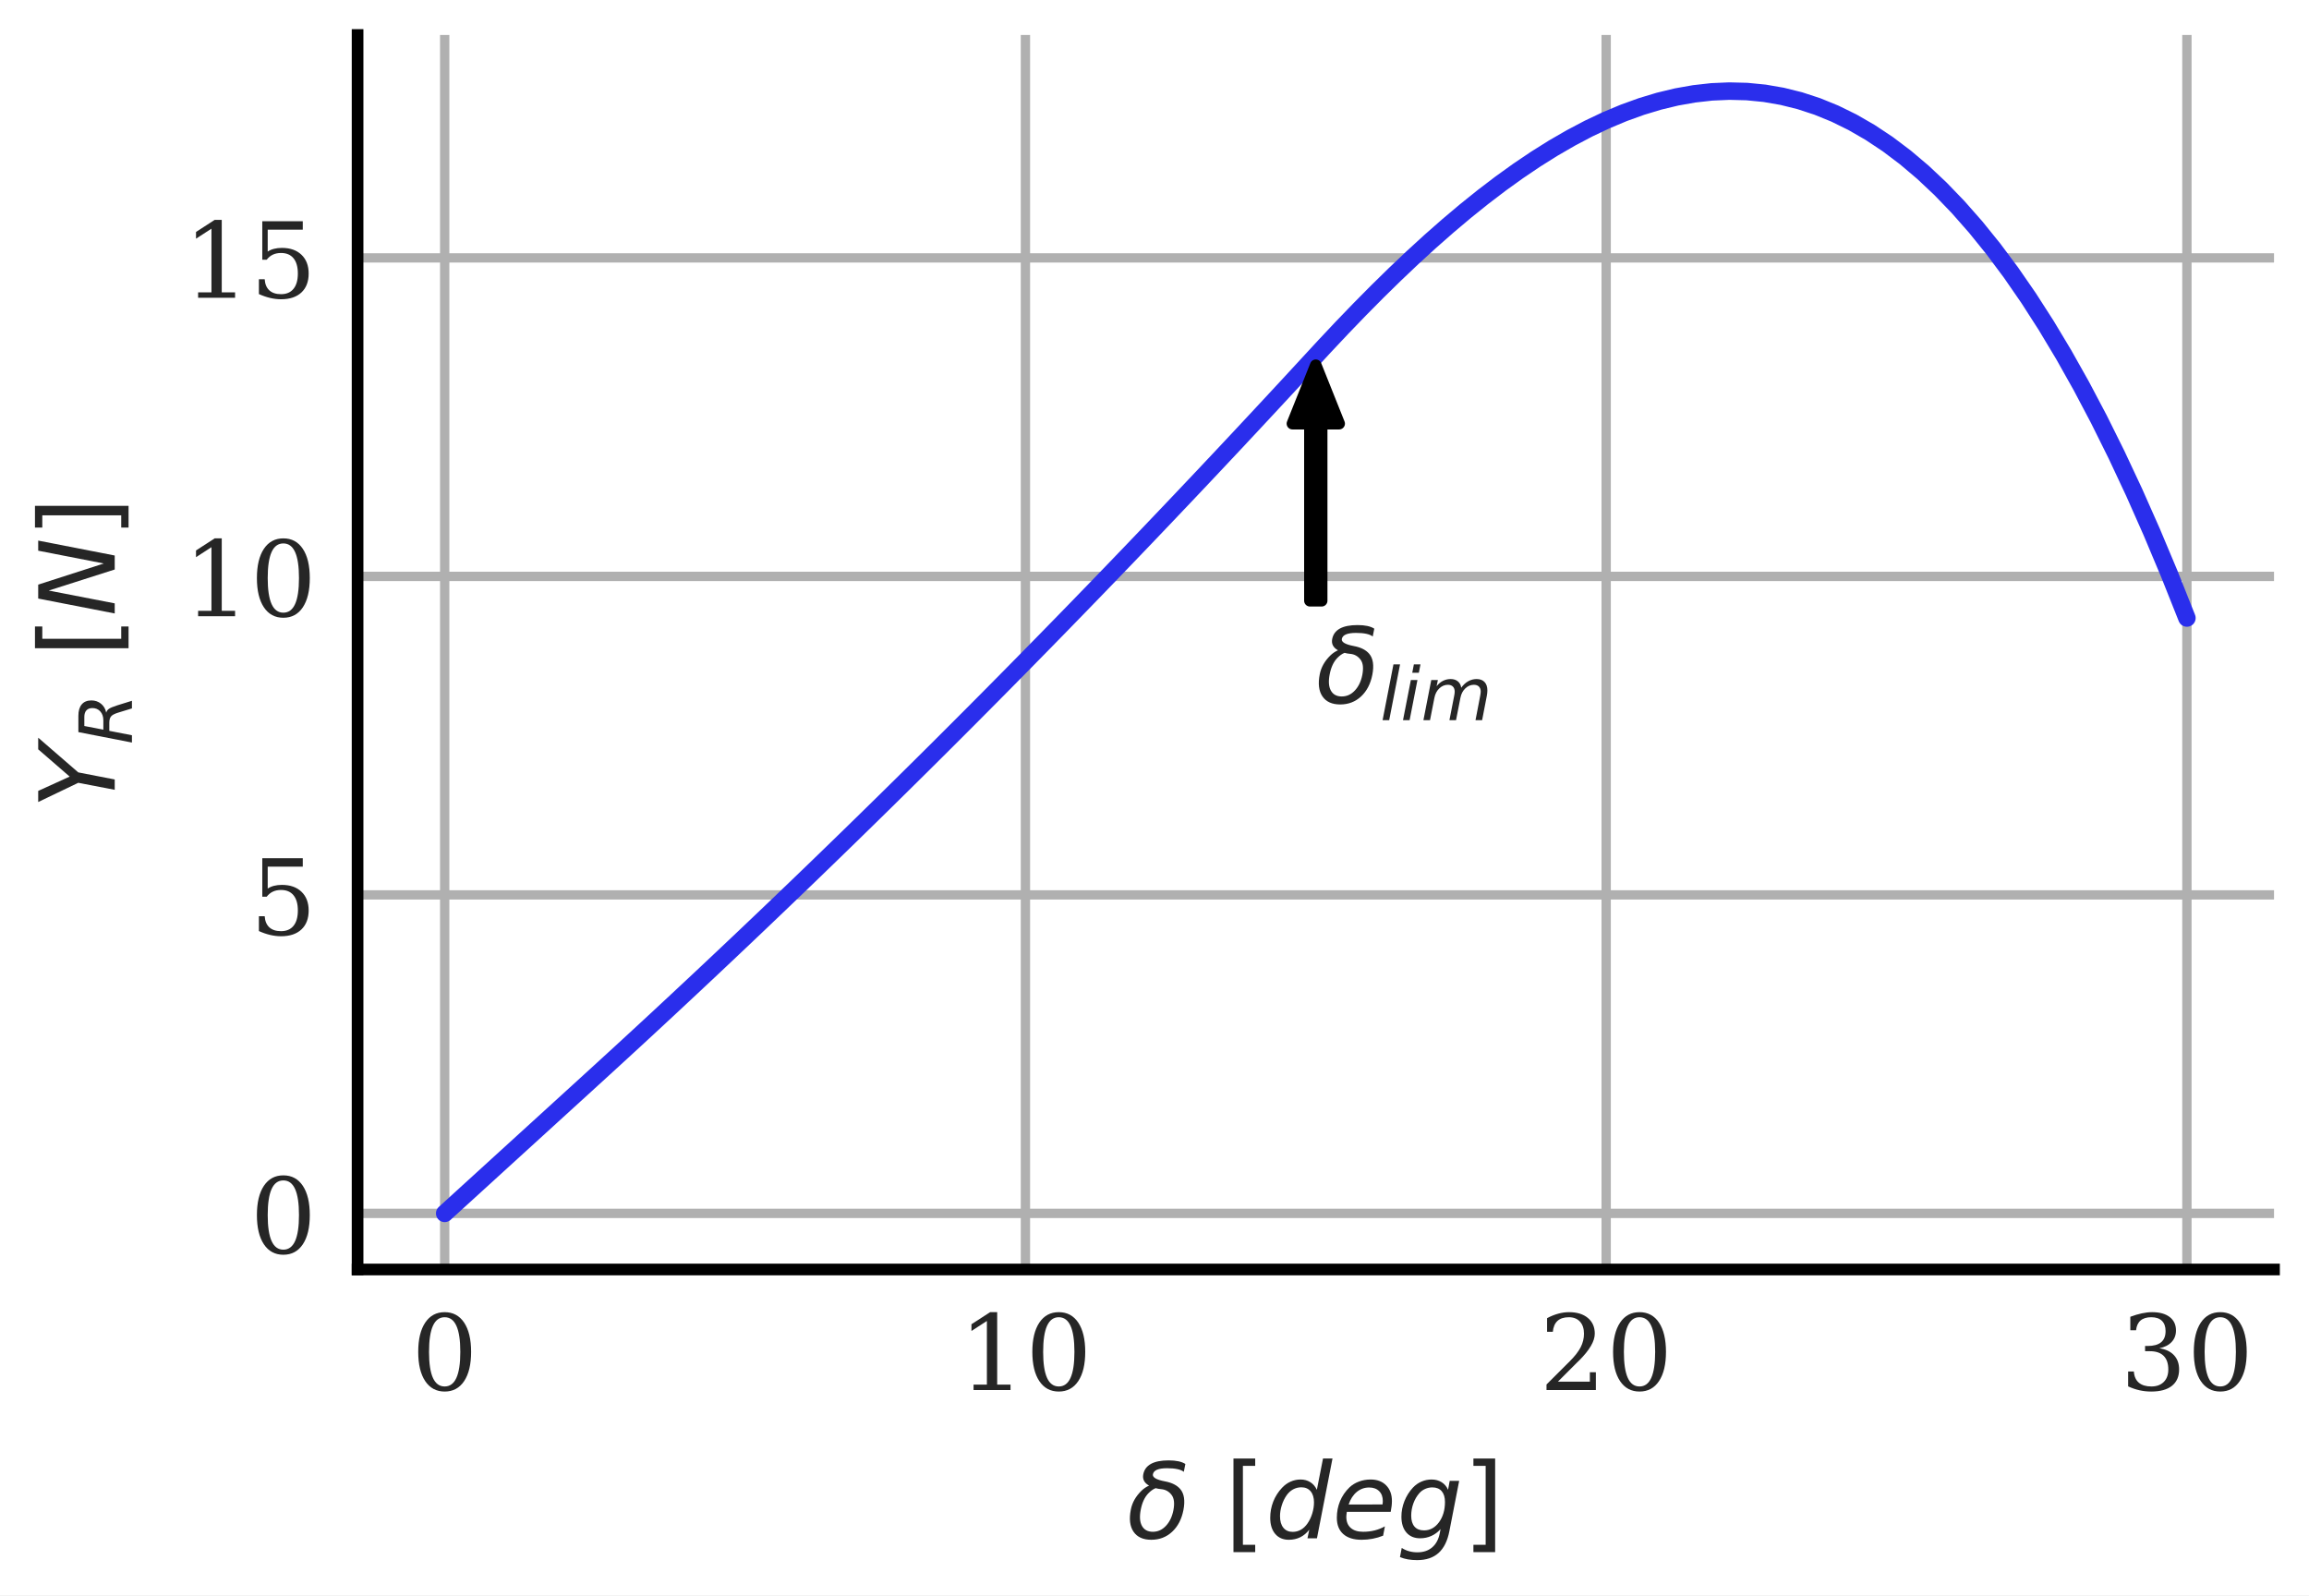
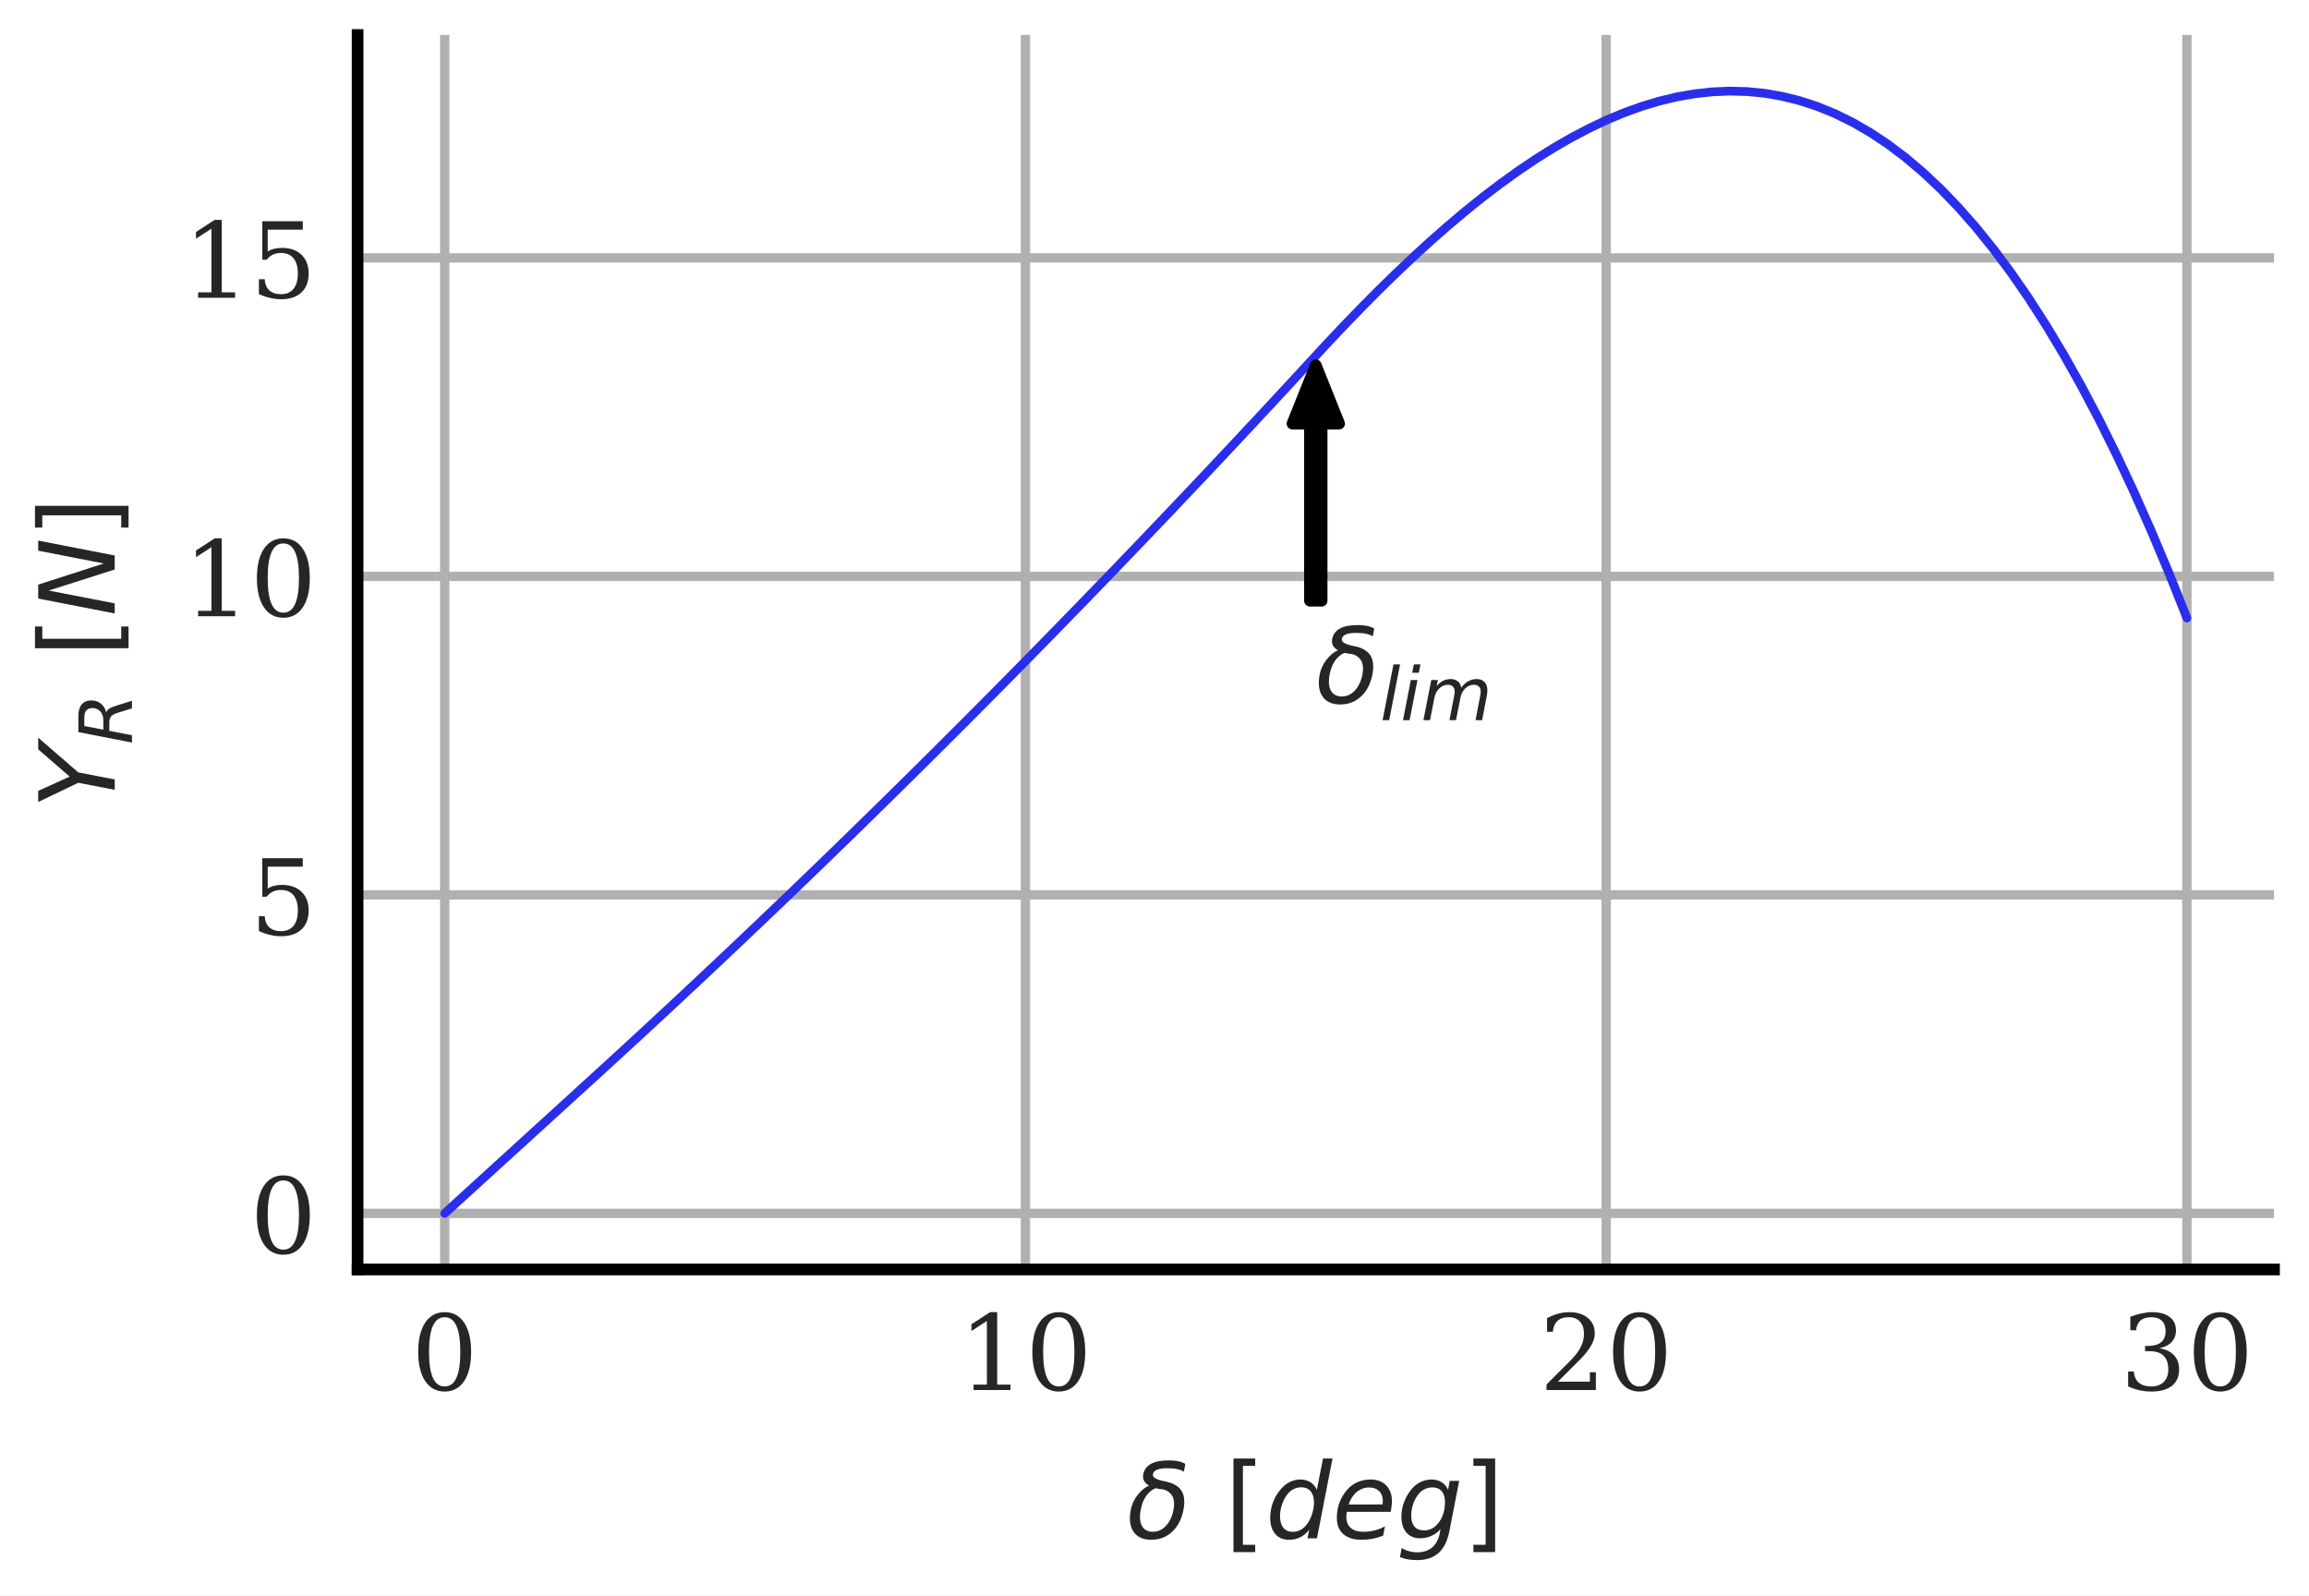
<svg xmlns="http://www.w3.org/2000/svg" xmlns:xlink="http://www.w3.org/1999/xlink" width="198pt" height="136.8pt" viewBox="0 0 198 136.8" version="1.1">
  <defs>
    <style type="text/css">*{stroke-linejoin: round; stroke-linecap: butt}</style>
  </defs>
  <g id="figure_1">
    <g id="patch_1">
      <path d="M 0 136.8  L 198 136.8  L 198 0  L 0 0  z " style="fill: #ffffff" />
    </g>
    <g id="axes_1">
      <g id="patch_2">
        <path d="M 30.663 108.859  L 195 108.859  L 195 3  L 30.663 3  z " style="fill: #ffffff" />
      </g>
      <g id="matplotlib.axis_1">
        <g id="xtick_1">
          <g id="line2d_1">
-             <path d="M 38.133 108.859  L 38.133 3  " clip-path="url(#p16d473a396)" style="fill: none; stroke: #b0b0b0; stroke-width: 0.8; stroke-linecap: round" />
+             <path d="M 38.133 108.859  L 38.133 3  " clip-path="url(#p45faeda8cc)" style="fill: none; stroke: #b0b0b0; stroke-width: 0.8; stroke-linecap: round" />
          </g>
          <g id="line2d_2" />
          <g id="text_1">
            <g style="fill: #262626" transform="translate(35.26978 119.198) scale(0.09 -0.09)">
              <defs>
                <path id="DejaVuSerif-30" d="M 2034 219  Q 2513 219 2750 744  Q 2988 1269 2988 2328  Q 2988 3391 2750 3916  Q 2513 4441 2034 4441  Q 1556 4441 1318 3916  Q 1081 3391 1081 2328  Q 1081 1269 1318 744  Q 1556 219 2034 219  z M 2034 -91  Q 1275 -91 848 546  Q 422 1184 422 2328  Q 422 3475 848 4112  Q 1275 4750 2034 4750  Q 2797 4750 3222 4112  Q 3647 3475 3647 2328  Q 3647 1184 3222 546  Q 2797 -91 2034 -91  z " transform="scale(0.015625)" />
              </defs>
              <use xlink:href="#DejaVuSerif-30" />
            </g>
          </g>
        </g>
        <g id="xtick_2">
          <g id="line2d_3">
-             <path d="M 87.932 108.859  L 87.932 3  " clip-path="url(#p16d473a396)" style="fill: none; stroke: #b0b0b0; stroke-width: 0.8; stroke-linecap: round" />
+             <path d="M 87.932 108.859  L 87.932 3  " clip-path="url(#p45faeda8cc)" style="fill: none; stroke: #b0b0b0; stroke-width: 0.8; stroke-linecap: round" />
          </g>
          <g id="line2d_4" />
          <g id="text_2">
            <g style="fill: #262626" transform="translate(82.20565 119.198) scale(0.09 -0.09)">
              <defs>
                <path id="DejaVuSerif-31" d="M 909 0  L 909 331  L 1722 331  L 1722 4213  L 781 3603  L 781 4013  L 1919 4750  L 2350 4750  L 2350 331  L 3163 331  L 3163 0  L 909 0  z " transform="scale(0.015625)" />
              </defs>
              <use xlink:href="#DejaVuSerif-31" />
              <use xlink:href="#DejaVuSerif-30" x="63.623" />
            </g>
          </g>
        </g>
        <g id="xtick_3">
          <g id="line2d_5">
-             <path d="M 137.731 108.859  L 137.731 3  " clip-path="url(#p16d473a396)" style="fill: none; stroke: #b0b0b0; stroke-width: 0.8; stroke-linecap: round" />
+             <path d="M 137.731 108.859  L 137.731 3  " clip-path="url(#p45faeda8cc)" style="fill: none; stroke: #b0b0b0; stroke-width: 0.8; stroke-linecap: round" />
          </g>
          <g id="line2d_6" />
          <g id="text_3">
            <g style="fill: #262626" transform="translate(132.0047 119.198) scale(0.09 -0.09)">
              <defs>
                <path id="DejaVuSerif-32" d="M 819 3553  L 469 3553  L 469 4384  Q 803 4563 1142 4656  Q 1481 4750 1806 4750  Q 2534 4750 2956 4397  Q 3378 4044 3378 3438  Q 3378 2753 2422 1800  Q 2347 1728 2309 1691  L 1131 513  L 3078 513  L 3078 1088  L 3444 1088  L 3444 0  L 434 0  L 434 341  L 1850 1753  Q 2319 2222 2519 2614  Q 2719 3006 2719 3438  Q 2719 3909 2473 4175  Q 2228 4441 1797 4441  Q 1350 4441 1106 4219  Q 863 3997 819 3553  z " transform="scale(0.015625)" />
              </defs>
              <use xlink:href="#DejaVuSerif-32" />
              <use xlink:href="#DejaVuSerif-30" x="63.623" />
            </g>
          </g>
        </g>
        <g id="xtick_4">
          <g id="line2d_7">
-             <path d="M 187.53 108.859  L 187.53 3  " clip-path="url(#p16d473a396)" style="fill: none; stroke: #b0b0b0; stroke-width: 0.8; stroke-linecap: round" />
+             <path d="M 187.53 108.859  L 187.53 3  " clip-path="url(#p45faeda8cc)" style="fill: none; stroke: #b0b0b0; stroke-width: 0.8; stroke-linecap: round" />
          </g>
          <g id="line2d_8" />
          <g id="text_4">
            <g style="fill: #262626" transform="translate(181.8037 119.198) scale(0.09 -0.09)">
              <defs>
                <path id="DejaVuSerif-33" d="M 622 4469  Q 988 4606 1323 4678  Q 1659 4750 1953 4750  Q 2638 4750 3022 4454  Q 3406 4159 3406 3634  Q 3406 3213 3140 2930  Q 2875 2647 2388 2547  Q 2963 2466 3280 2130  Q 3597 1794 3597 1259  Q 3597 606 3158 257  Q 2719 -91 1894 -91  Q 1528 -91 1179 -12  Q 831 66 488 225  L 488 1131  L 838 1131  Q 869 681 1141 450  Q 1413 219 1906 219  Q 2384 219 2661 495  Q 2938 772 2938 1253  Q 2938 1803 2653 2086  Q 2369 2369 1819 2369  L 1522 2369  L 1522 2688  L 1678 2688  Q 2225 2688 2498 2914  Q 2772 3141 2772 3597  Q 2772 4006 2547 4223  Q 2322 4441 1900 4441  Q 1478 4441 1245 4241  Q 1013 4041 972 3647  L 622 3647  L 622 4469  z " transform="scale(0.015625)" />
              </defs>
              <use xlink:href="#DejaVuSerif-33" />
              <use xlink:href="#DejaVuSerif-30" x="63.623" />
            </g>
          </g>
        </g>
        <g id="text_5">
          <g style="fill: #262626" transform="translate(96.63141 131.9098) scale(0.09 -0.09)">
            <defs>
              <path id="DejaVuSans-Oblique-3b4" d="M 3472 4053  Q 3197 4272 2450 4272  Q 1659 4272 1588 3906  Q 1531 3619 2328 3469  Q 2953 3353 3253 3003  Q 3616 2581 3447 1716  Q 3284 888 2763 400  Q 2238 -91 1488 -91  Q 741 -91 406 400  Q 72 888 241 1747  Q 363 2384 891 2900  Q 1097 3100 1353 3213  Q 913 3459 1000 3900  Q 1166 4750 2544 4750  Q 3234 4750 3566 4531  L 3472 4053  z M 1753 3056  Q 1525 2966 1306 2738  Q 969 2384 847 1747  Q 722 1113 919 756  Q 1119 397 1584 397  Q 2044 397 2381 759  Q 2722 1122 2838 1716  Q 2956 2338 2731 2638  Q 2491 2959 2103 2994  Q 1906 3013 1753 3056  z " transform="scale(0.015625)" />
              <path id="DejaVuSerif-20" transform="scale(0.015625)" />
              <path id="DejaVuSans-5b" d="M 550 4863  L 1875 4863  L 1875 4416  L 1125 4416  L 1125 -397  L 1875 -397  L 1875 -844  L 550 -844  L 550 4863  z " transform="scale(0.015625)" />
              <path id="DejaVuSans-Oblique-64" d="M 2675 525  Q 2444 222 2128 65  Q 1813 -91 1428 -91  Q 903 -91 598 267  Q 294 625 294 1247  Q 294 1766 478 2236  Q 663 2706 1013 3078  Q 1244 3325 1534 3454  Q 1825 3584 2144 3584  Q 2481 3584 2739 3421  Q 2997 3259 3138 2956  L 3513 4863  L 4091 4863  L 3144 0  L 2566 0  L 2675 525  z M 891 1350  Q 891 897 1095 644  Q 1300 391 1663 391  Q 1931 391 2161 520  Q 2391 650 2566 903  Q 2750 1166 2856 1509  Q 2963 1853 2963 2188  Q 2963 2622 2758 2865  Q 2553 3109 2194 3109  Q 1922 3109 1687 2981  Q 1453 2853 1288 2613  Q 1106 2353 998 2009  Q 891 1666 891 1350  z " transform="scale(0.015625)" />
              <path id="DejaVuSans-Oblique-65" d="M 3078 2063  Q 3088 2113 3092 2166  Q 3097 2219 3097 2272  Q 3097 2653 2873 2875  Q 2650 3097 2266 3097  Q 1838 3097 1509 2826  Q 1181 2556 1013 2059  L 3078 2063  z M 3578 1613  L 903 1613  Q 884 1494 878 1425  Q 872 1356 872 1306  Q 872 872 1139 634  Q 1406 397 1894 397  Q 2269 397 2603 481  Q 2938 566 3225 728  L 3116 159  Q 2806 34 2476 -28  Q 2147 -91 1806 -91  Q 1078 -91 686 257  Q 294 606 294 1247  Q 294 1794 489 2264  Q 684 2734 1063 3103  Q 1306 3334 1642 3459  Q 1978 3584 2356 3584  Q 2950 3584 3301 3228  Q 3653 2872 3653 2272  Q 3653 2128 3634 1964  Q 3616 1800 3578 1613  z " transform="scale(0.015625)" />
              <path id="DejaVuSans-Oblique-67" d="M 3816 3500  L 3219 434  Q 3047 -456 2561 -893  Q 2075 -1331 1253 -1331  Q 950 -1331 690 -1286  Q 431 -1241 206 -1147  L 313 -588  Q 525 -725 762 -790  Q 1000 -856 1269 -856  Q 1816 -856 2167 -557  Q 2519 -259 2631 300  L 2681 563  Q 2441 288 2122 144  Q 1803 0 1434 0  Q 903 0 598 351  Q 294 703 294 1319  Q 294 1803 478 2267  Q 663 2731 997 3091  Q 1219 3328 1514 3456  Q 1809 3584 2131 3584  Q 2484 3584 2746 3420  Q 3009 3256 3138 2956  L 3238 3500  L 3816 3500  z M 2950 2216  Q 2950 2641 2750 2872  Q 2550 3103 2181 3103  Q 1953 3103 1747 3012  Q 1541 2922 1394 2759  Q 1156 2491 1023 2127  Q 891 1763 891 1375  Q 891 944 1092 712  Q 1294 481 1672 481  Q 2219 481 2584 976  Q 2950 1472 2950 2216  z " transform="scale(0.015625)" />
              <path id="DejaVuSans-5d" d="M 1947 4863  L 1947 -844  L 622 -844  L 622 -397  L 1369 -397  L 1369 4416  L 622 4416  L 622 4863  L 1947 4863  z " transform="scale(0.015625)" />
            </defs>
            <use xlink:href="#DejaVuSans-Oblique-3b4" transform="translate(0 0.015625)" />
            <use xlink:href="#DejaVuSerif-20" transform="translate(61.18164 0.015625)" />
            <use xlink:href="#DejaVuSans-5b" transform="translate(92.96875 0.015625)" />
            <use xlink:href="#DejaVuSans-Oblique-64" transform="translate(131.9824 0.015625)" />
            <use xlink:href="#DejaVuSans-Oblique-65" transform="translate(195.459 0.015625)" />
            <use xlink:href="#DejaVuSans-Oblique-67" transform="translate(256.9824 0.015625)" />
            <use xlink:href="#DejaVuSans-5d" transform="translate(320.459 0.015625)" />
          </g>
        </g>
      </g>
      <g id="matplotlib.axis_2">
        <g id="ytick_1">
          <g id="line2d_9">
-             <path d="M 30.663 104.048  L 195 104.048  " clip-path="url(#p16d473a396)" style="fill: none; stroke: #b0b0b0; stroke-width: 0.8; stroke-linecap: round" />
+             <path d="M 30.663 104.048  L 195 104.048  " clip-path="url(#p45faeda8cc)" style="fill: none; stroke: #b0b0b0; stroke-width: 0.8; stroke-linecap: round" />
          </g>
          <g id="line2d_10" />
          <g id="text_6">
            <g style="fill: #262626" transform="translate(21.4368 107.467) scale(0.09 -0.09)">
              <use xlink:href="#DejaVuSerif-30" />
            </g>
          </g>
        </g>
        <g id="ytick_2">
          <g id="line2d_11">
-             <path d="M 30.663 76.737  L 195 76.737  " clip-path="url(#p16d473a396)" style="fill: none; stroke: #b0b0b0; stroke-width: 0.8; stroke-linecap: round" />
+             <path d="M 30.663 76.737  L 195 76.737  " clip-path="url(#p45faeda8cc)" style="fill: none; stroke: #b0b0b0; stroke-width: 0.8; stroke-linecap: round" />
          </g>
          <g id="line2d_12" />
          <g id="text_7">
            <g style="fill: #262626" transform="translate(21.4368 80.15588) scale(0.09 -0.09)">
              <defs>
                <path id="DejaVuSerif-35" d="M 3219 4666  L 3219 4153  L 1081 4153  L 1081 2816  Q 1244 2928 1461 2984  Q 1678 3041 1947 3041  Q 2703 3041 3140 2622  Q 3578 2203 3578 1478  Q 3578 738 3136 323  Q 2694 -91 1894 -91  Q 1572 -91 1234 -12  Q 897 66 544 225  L 544 1131  L 897 1131  Q 925 688 1179 453  Q 1434 219 1894 219  Q 2388 219 2653 544  Q 2919 869 2919 1478  Q 2919 2084 2655 2407  Q 2391 2731 1894 2731  Q 1613 2731 1398 2631  Q 1184 2531 1019 2322  L 750 2322  L 750 4666  L 3219 4666  z " transform="scale(0.015625)" />
              </defs>
              <use xlink:href="#DejaVuSerif-35" />
            </g>
          </g>
        </g>
        <g id="ytick_3">
          <g id="line2d_13">
-             <path d="M 30.663 49.426  L 195 49.426  " clip-path="url(#p16d473a396)" style="fill: none; stroke: #b0b0b0; stroke-width: 0.8; stroke-linecap: round" />
+             <path d="M 30.663 49.426  L 195 49.426  " clip-path="url(#p45faeda8cc)" style="fill: none; stroke: #b0b0b0; stroke-width: 0.8; stroke-linecap: round" />
          </g>
          <g id="line2d_14" />
          <g id="text_8">
            <g style="fill: #262626" transform="translate(15.71055 52.8448) scale(0.09 -0.09)">
              <use xlink:href="#DejaVuSerif-31" />
              <use xlink:href="#DejaVuSerif-30" x="63.623" />
            </g>
          </g>
        </g>
        <g id="ytick_4">
          <g id="line2d_15">
-             <path d="M 30.663 22.114  L 195 22.114  " clip-path="url(#p16d473a396)" style="fill: none; stroke: #b0b0b0; stroke-width: 0.8; stroke-linecap: round" />
+             <path d="M 30.663 22.114  L 195 22.114  " clip-path="url(#p45faeda8cc)" style="fill: none; stroke: #b0b0b0; stroke-width: 0.8; stroke-linecap: round" />
          </g>
          <g id="line2d_16" />
          <g id="text_9">
            <g style="fill: #262626" transform="translate(15.71055 25.53372) scale(0.09 -0.09)">
              <use xlink:href="#DejaVuSerif-31" />
              <use xlink:href="#DejaVuSerif-35" x="63.623" />
            </g>
          </g>
        </g>
        <g id="text_10">
          <g style="fill: #262626" transform="translate(9.838834 69.33984) rotate(-90) scale(0.09 -0.09)">
            <defs>
              <path id="DejaVuSans-Oblique-59" d="M 403 4666  L 1081 4666  L 1953 2747  L 3616 4666  L 4325 4666  L 2209 2222  L 1778 0  L 1147 0  L 1575 2222  L 403 4666  z " transform="scale(0.015625)" />
              <path id="DejaVuSans-Oblique-52" d="M 1613 4147  L 1294 2491  L 2106 2491  Q 2584 2491 2879 2755  Q 3175 3019 3175 3444  Q 3175 3784 2976 3965  Q 2778 4147 2406 4147  L 1613 4147  z M 2772 2241  Q 2972 2194 3105 2009  Q 3238 1825 3413 1275  L 3809 0  L 3144 0  L 2778 1197  Q 2638 1659 2453 1815  Q 2269 1972 1888 1972  L 1191 1972  L 806 0  L 172 0  L 1081 4666  L 2503 4666  Q 3150 4666 3495 4373  Q 3841 4081 3841 3531  Q 3841 3044 3547 2687  Q 3253 2331 2772 2241  z " transform="scale(0.015625)" />
              <path id="DejaVuSans-Oblique-4e" d="M 1081 4666  L 1931 4666  L 3219 666  L 4000 4666  L 4616 4666  L 3706 0  L 2853 0  L 1569 4025  L 788 0  L 172 0  L 1081 4666  z " transform="scale(0.015625)" />
            </defs>
            <use xlink:href="#DejaVuSans-Oblique-59" transform="translate(0 0.015625)" />
            <use xlink:href="#DejaVuSans-Oblique-52" transform="translate(61.08398 -16.39062) scale(0.7)" />
            <use xlink:href="#DejaVuSerif-20" transform="translate(112.4561 0.015625)" />
            <use xlink:href="#DejaVuSans-5b" transform="translate(144.2432 0.015625)" />
            <use xlink:href="#DejaVuSans-Oblique-4e" transform="translate(183.2568 0.015625)" />
            <use xlink:href="#DejaVuSans-5d" transform="translate(258.0615 0.015625)" />
          </g>
        </g>
      </g>
      <g id="line2d_17">
-         <path d="M 38.133 104.048  L 39.642 102.672  L 41.151 101.297  L 42.66 99.921  L 44.169 98.546  L 45.678 97.17  L 47.187 95.795  L 48.696 94.419  L 50.205 93.044  L 51.714 91.666  L 53.224 90.283  L 54.733 88.894  L 56.242 87.498  L 57.751 86.095  L 59.26 84.686  L 60.769 83.271  L 62.278 81.849  L 63.787 80.421  L 65.296 78.986  L 66.805 77.545  L 68.314 76.098  L 69.823 74.644  L 71.332 73.183  L 72.841 71.717  L 74.35 70.243  L 75.859 68.764  L 77.368 67.278  L 78.878 65.785  L 80.387 64.286  L 81.896 62.781  L 83.405 61.269  L 84.914 59.751  L 86.423 58.226  L 87.932 56.695  L 89.441 55.158  L 90.95 53.614  L 92.459 52.064  L 93.968 50.507  L 95.477 48.944  L 96.986 47.374  L 98.495 45.798  L 100.004 44.215  L 101.513 42.626  L 103.023 41.031  L 104.532 39.429  L 106.041 37.821  L 107.55 36.206  L 109.059 34.585  L 110.568 32.958  L 112.077 31.324  L 113.586 29.689  L 115.095 28.085  L 116.604 26.52  L 118.113 24.996  L 119.622 23.518  L 121.131 22.086  L 122.64 20.705  L 124.149 19.378  L 125.658 18.106  L 127.167 16.894  L 128.677 15.743  L 130.186 14.658  L 131.695 13.64  L 133.204 12.694  L 134.713 11.822  L 136.222 11.026  L 137.731 10.311  L 139.24 9.679  L 140.749 9.134  L 142.258 8.678  L 143.767 8.314  L 145.276 8.047  L 146.785 7.878  L 148.294 7.812  L 149.803 7.851  L 151.312 7.999  L 152.822 8.26  L 154.331 8.635  L 155.84 9.129  L 157.349 9.745  L 158.858 10.487  L 160.367 11.357  L 161.876 12.359  L 163.385 13.497  L 164.894 14.774  L 166.403 16.193  L 167.912 17.759  L 169.421 19.473  L 170.93 21.341  L 172.439 23.364  L 173.948 25.548  L 175.457 27.896  L 176.966 30.41  L 178.476 33.095  L 179.985 35.955  L 181.494 38.992  L 183.003 42.211  L 184.512 45.616  L 186.021 49.209  L 187.53 52.995  " clip-path="url(#p16d473a396)" style="fill: none; stroke: #2a2eec; stroke-width: 1.5; stroke-linecap: round" />
+         <path d="M 38.133 104.048  L 39.642 102.672  L 41.151 101.297  L 42.66 99.921  L 44.169 98.546  L 45.678 97.17  L 47.187 95.795  L 48.696 94.419  L 50.205 93.044  L 51.714 91.666  L 53.224 90.283  L 54.733 88.894  L 56.242 87.498  L 57.751 86.095  L 59.26 84.686  L 60.769 83.271  L 62.278 81.849  L 63.787 80.421  L 65.296 78.986  L 66.805 77.545  L 68.314 76.098  L 69.823 74.644  L 71.332 73.183  L 72.841 71.717  L 74.35 70.243  L 75.859 68.764  L 77.368 67.278  L 78.878 65.785  L 80.387 64.286  L 81.896 62.781  L 83.405 61.269  L 84.914 59.751  L 86.423 58.226  L 87.932 56.695  L 89.441 55.158  L 90.95 53.614  L 92.459 52.064  L 93.968 50.507  L 95.477 48.944  L 96.986 47.374  L 98.495 45.798  L 100.004 44.215  L 101.513 42.626  L 103.023 41.031  L 104.532 39.429  L 106.041 37.821  L 107.55 36.206  L 109.059 34.585  L 110.568 32.958  L 112.077 31.324  L 113.586 29.689  L 115.095 28.085  L 116.604 26.52  L 118.113 24.996  L 119.622 23.518  L 121.131 22.086  L 122.64 20.705  L 124.149 19.378  L 125.658 18.106  L 127.167 16.894  L 128.677 15.743  L 130.186 14.658  L 131.695 13.64  L 133.204 12.694  L 134.713 11.822  L 136.222 11.026  L 137.731 10.311  L 139.24 9.679  L 140.749 9.134  L 142.258 8.678  L 143.767 8.314  L 145.276 8.047  L 146.785 7.878  L 148.294 7.812  L 149.803 7.851  L 151.312 7.999  L 152.822 8.26  L 154.331 8.635  L 155.84 9.129  L 157.349 9.745  L 158.858 10.487  L 160.367 11.357  L 161.876 12.359  L 163.385 13.497  L 164.894 14.774  L 166.403 16.193  L 167.912 17.759  L 169.421 19.473  L 170.93 21.341  L 172.439 23.364  L 173.948 25.548  L 175.457 27.896  L 176.966 30.41  L 178.476 33.095  L 179.985 35.955  L 181.494 38.992  L 183.003 42.211  L 184.512 45.616  L 186.021 49.209  L 187.53 52.995  " clip-path="url(#p45faeda8cc)" style="fill: none; stroke: #2a2eec; stroke-width: 0.75; stroke-linecap: round" />
      </g>
      <g id="patch_3">
        <path d="M 30.663 108.859  L 30.663 3  " style="fill: none; stroke: #000000; stroke-linejoin: miter; stroke-linecap: square" />
      </g>
      <g id="patch_4">
        <path d="M 30.663 108.859  L 195 108.859  " style="fill: none; stroke: #000000; stroke-linejoin: miter; stroke-linecap: square" />
      </g>
      <g id="patch_5">
        <path d="M 112.331 51.51  Q 112.331 43.918 112.331 36.326  L 110.831 36.326  Q 111.831 33.825 112.831 31.324  Q 113.831 33.825 114.831 36.326  L 113.331 36.326  Q 113.331 43.918 113.331 51.51  L 112.331 51.51  z " style="stroke: #000000; stroke-linecap: round" />
      </g>
      <g id="text_11">
        <g style="fill: #262626" transform="translate(112.8314 60.34993) scale(0.09 -0.09)">
          <defs>
            <path id="DejaVuSans-Oblique-6c" d="M 1172 4863  L 1747 4863  L 800 0  L 225 0  L 1172 4863  z " transform="scale(0.015625)" />
            <path id="DejaVuSans-Oblique-69" d="M 1172 4863  L 1747 4863  L 1606 4134  L 1031 4134  L 1172 4863  z M 909 3500  L 1484 3500  L 800 0  L 225 0  L 909 3500  z " transform="scale(0.015625)" />
            <path id="DejaVuSans-Oblique-6d" d="M 5747 2113  L 5338 0  L 4763 0  L 5166 2094  Q 5191 2228 5203 2325  Q 5216 2422 5216 2491  Q 5216 2772 5059 2928  Q 4903 3084 4622 3084  Q 4203 3084 3875 2770  Q 3547 2456 3450 1953  L 3066 0  L 2491 0  L 2900 2094  Q 2925 2209 2937 2307  Q 2950 2406 2950 2484  Q 2950 2769 2794 2926  Q 2638 3084 2363 3084  Q 1938 3084 1609 2770  Q 1281 2456 1184 1953  L 800 0  L 225 0  L 909 3500  L 1484 3500  L 1375 2956  Q 1609 3263 1923 3423  Q 2238 3584 2597 3584  Q 2978 3584 3223 3384  Q 3469 3184 3519 2828  Q 3781 3197 4126 3390  Q 4472 3584 4856 3584  Q 5306 3584 5551 3325  Q 5797 3066 5797 2591  Q 5797 2488 5784 2364  Q 5772 2241 5747 2113  z " transform="scale(0.015625)" />
          </defs>
          <use xlink:href="#DejaVuSans-Oblique-3b4" transform="translate(0 0.78125)" />
          <use xlink:href="#DejaVuSans-Oblique-6c" transform="translate(61.18164 -15.625) scale(0.7)" />
          <use xlink:href="#DejaVuSans-Oblique-69" transform="translate(80.62988 -15.625) scale(0.7)" />
          <use xlink:href="#DejaVuSans-Oblique-6d" transform="translate(100.0781 -15.625) scale(0.7)" />
        </g>
      </g>
    </g>
  </g>
  <defs>
-     <clipPath id="p16d473a396">
+     <clipPath id="p45faeda8cc">
      <rect x="30.663" y="3" width="164.337" height="105.859" />
    </clipPath>
  </defs>
</svg>
